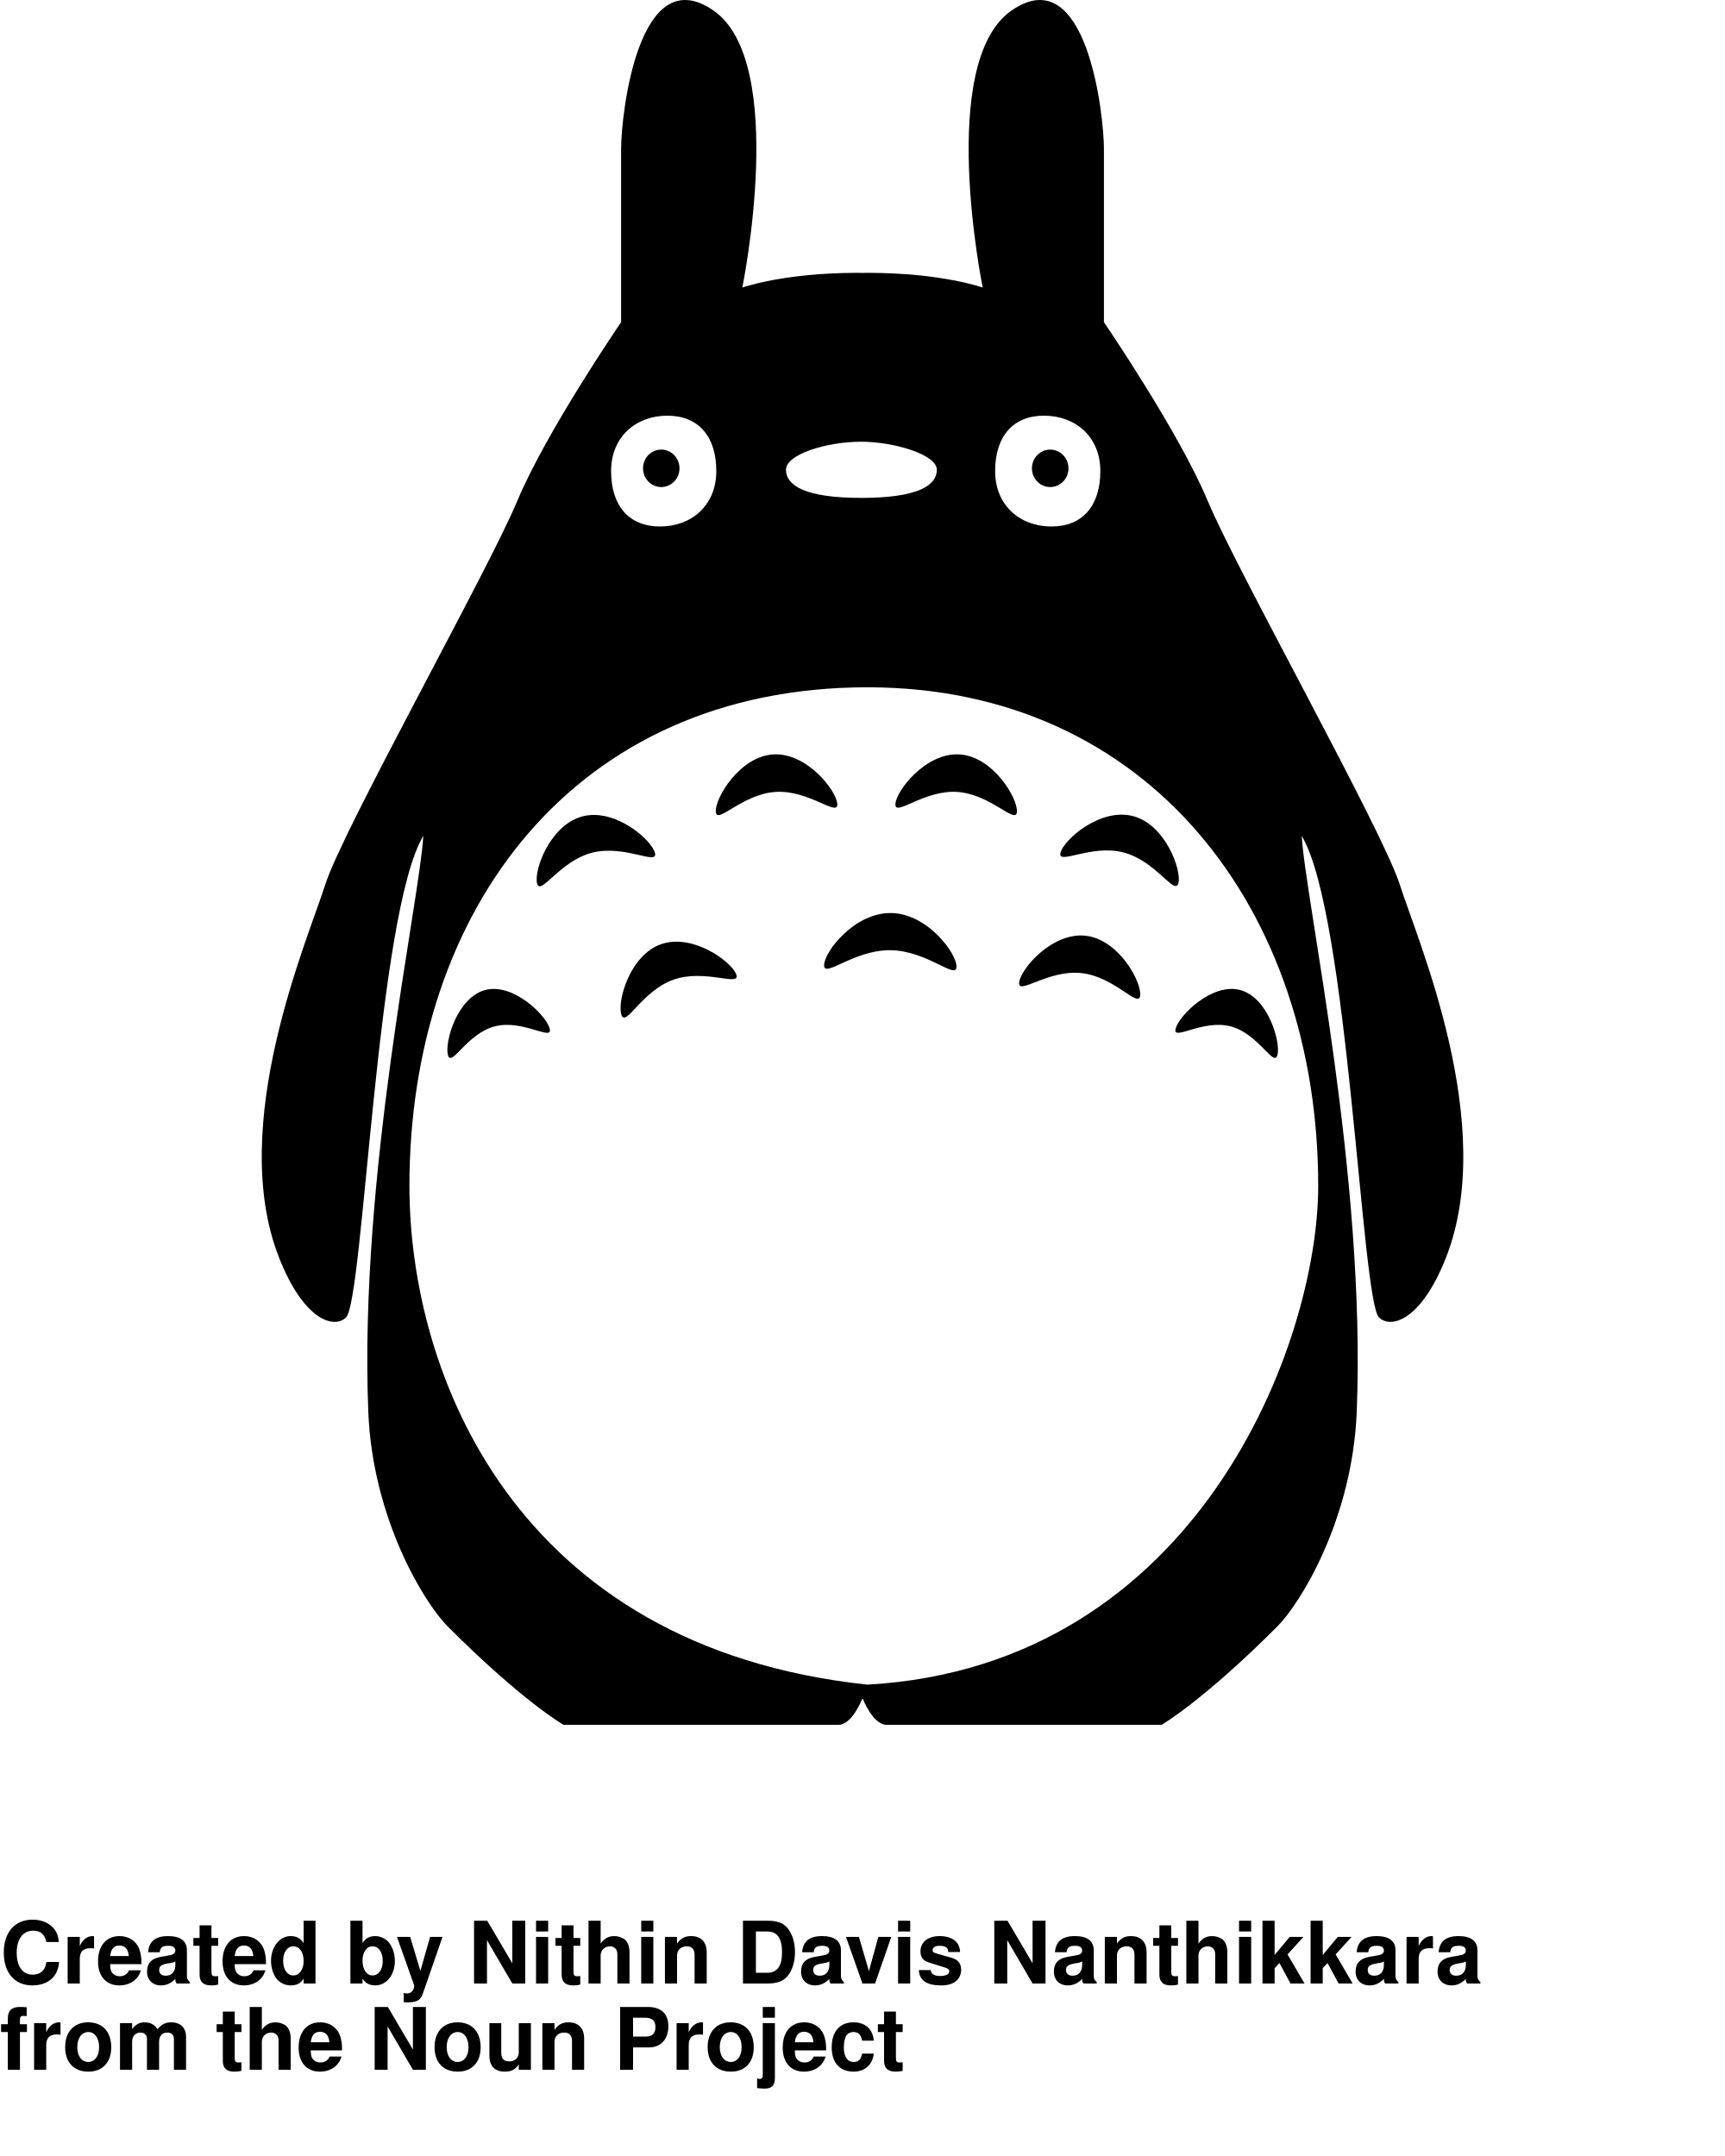
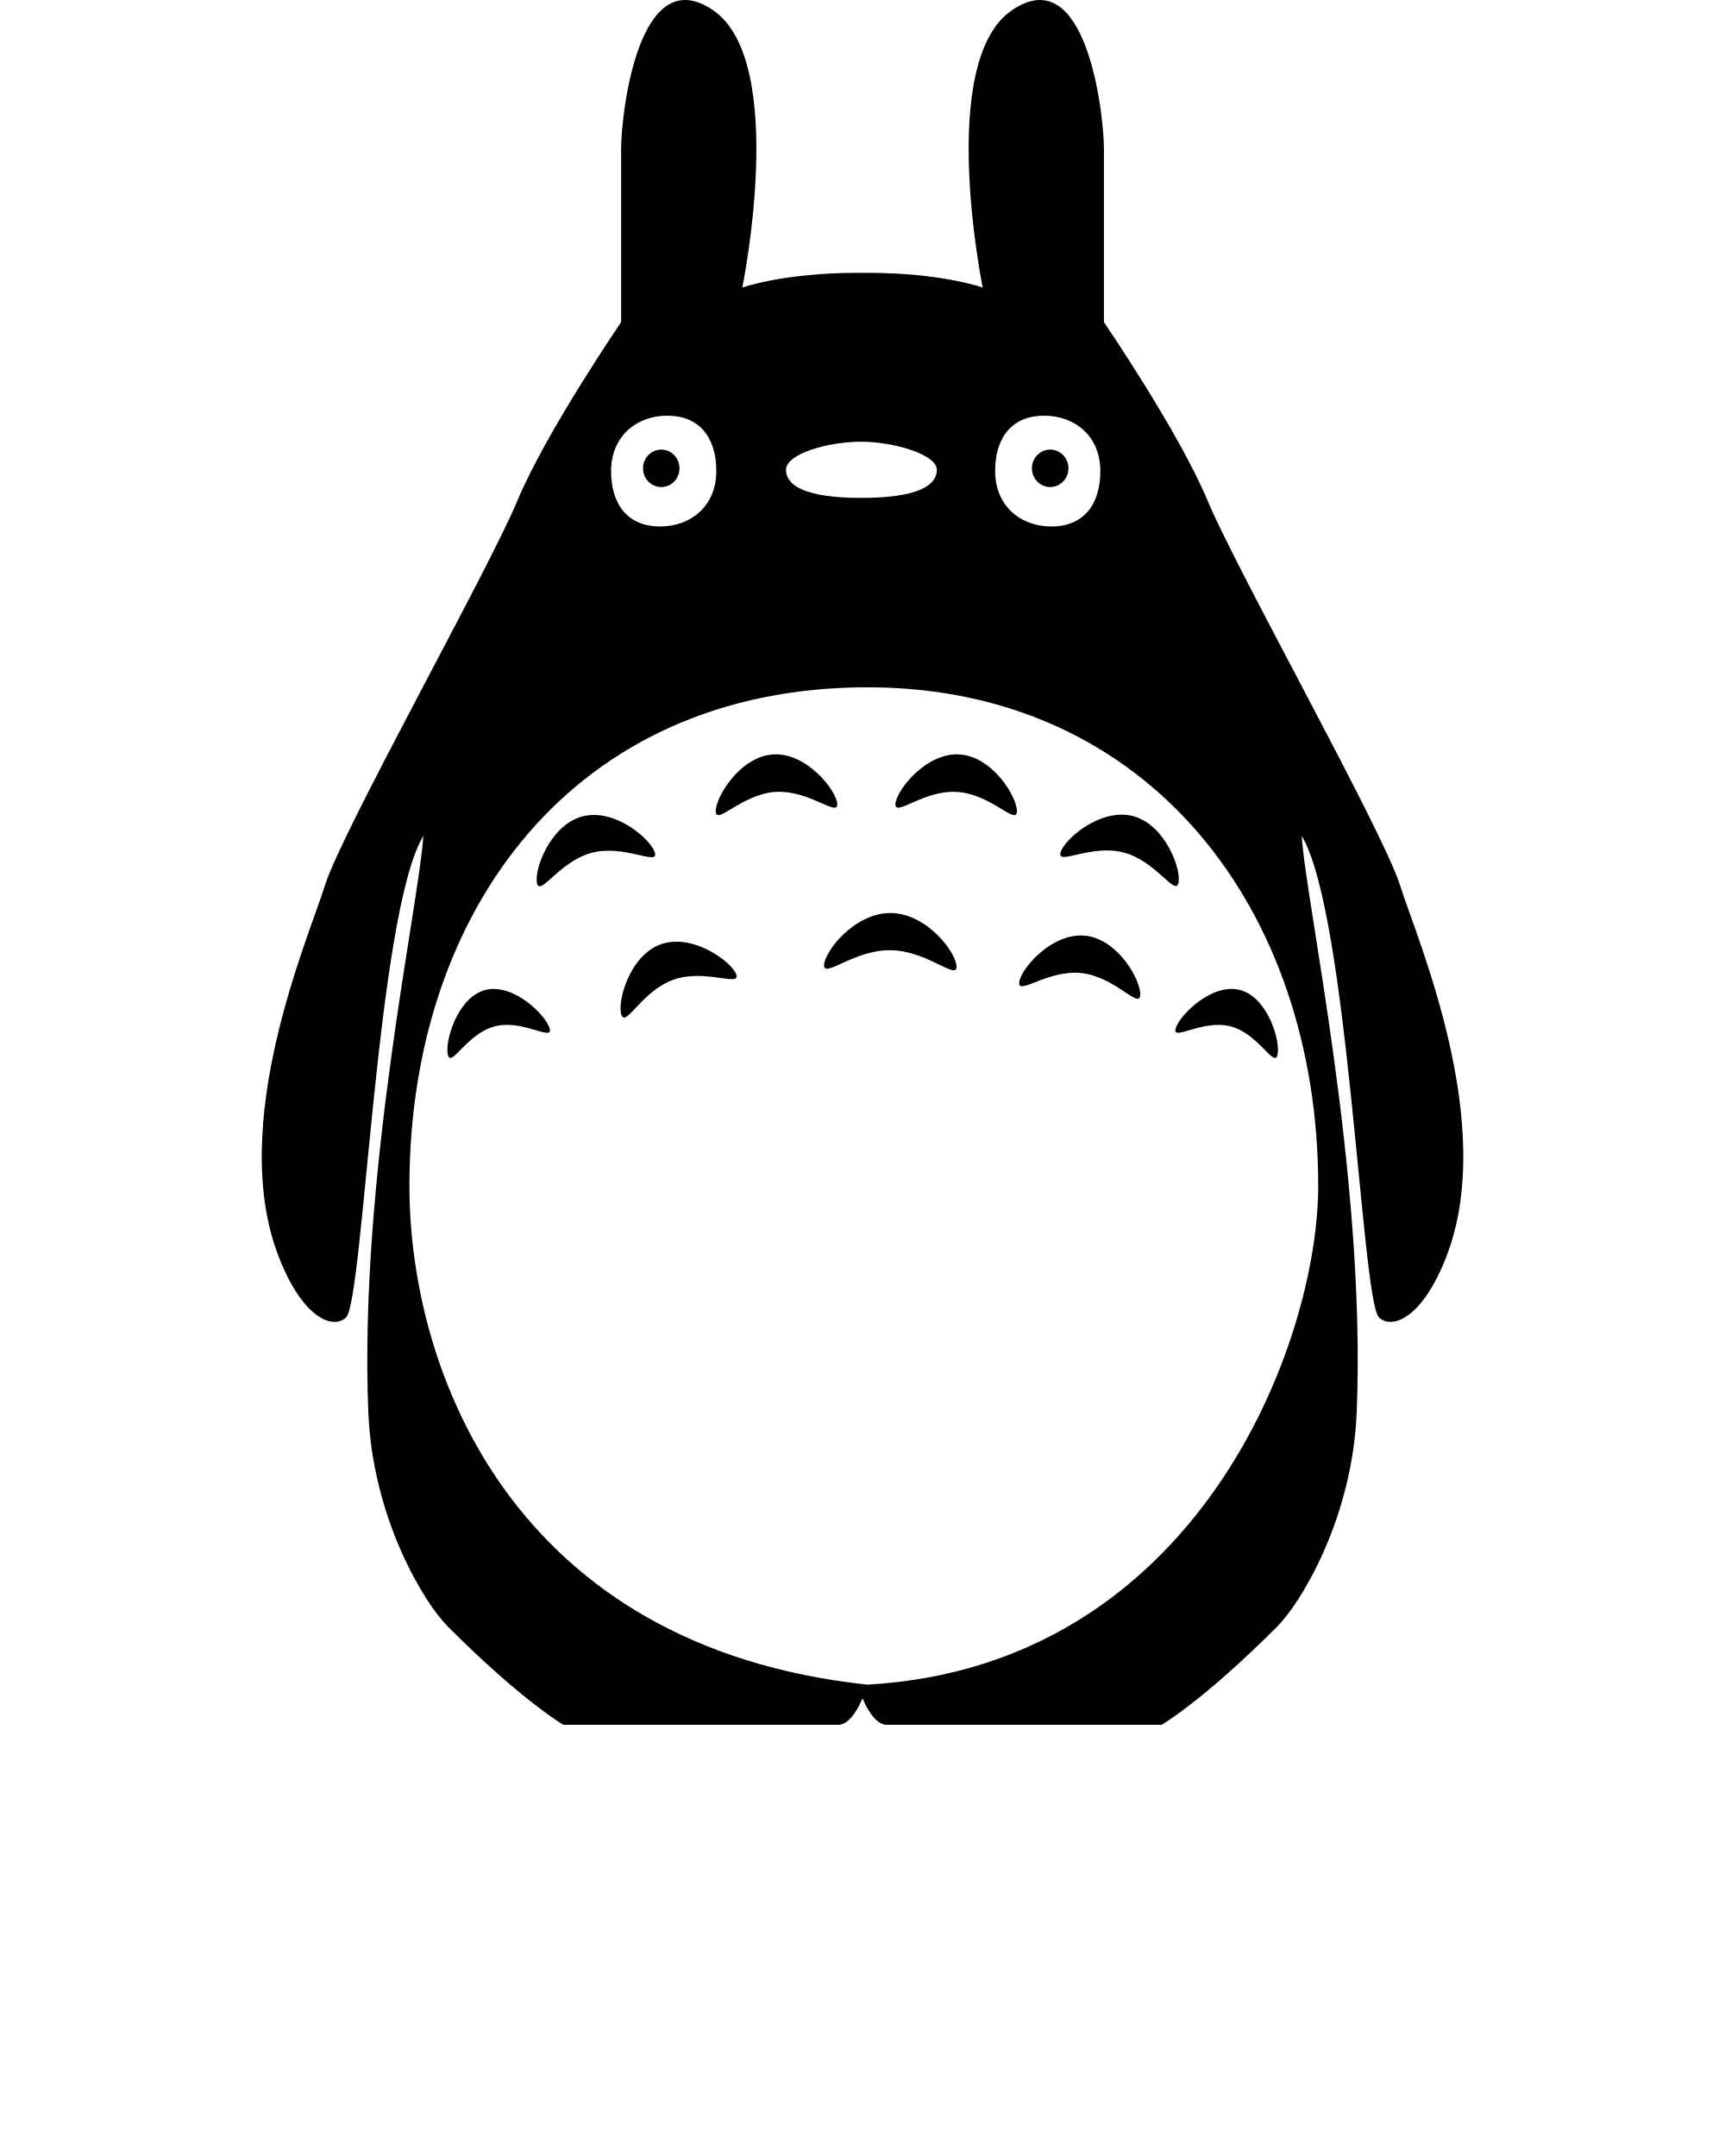
<svg xmlns="http://www.w3.org/2000/svg" version="1.1" x="0px" y="0px" viewBox="0 0 100 125" enable-background="new 0 0 100 100" xml:space="preserve">
  <g>
    <g>
      <ellipse fill="#000000" cx="38.334" cy="27.152" rx="1.057" ry="1.086" />
      <ellipse fill="#000000" cx="60.881" cy="27.152" rx="1.059" ry="1.086" />
      <path fill="#000000" d="M81.155,51.309c-1.004-3.179-9.463-18.238-11.136-22.254c-1.673-4.015-6.023-10.375-6.023-10.375    s0-8.03,0-10.039c0-2.008-1.004-11.043-5.355-8.032c-4.35,3.013-1.672,16.064-1.672,16.064s-2.36-0.855-6.694-0.855    c-0.094,0-0.183,0.003-0.275,0.005c-0.092-0.001-0.18-0.005-0.275-0.005c-4.332,0-6.692,0.855-6.692,0.855    s2.677-13.051-1.673-16.064c-4.35-3.011-5.354,6.024-5.354,8.032c0,2.008,0,10.039,0,10.039s-4.351,6.36-6.024,10.375    c-1.672,4.017-10.131,19.076-11.135,22.254c-1.004,3.179-5.689,13.889-2.678,21.585c1.441,3.681,3.208,4.164,3.892,3.486    c1.019-1.012,1.762-23.38,4.479-27.918c-0.215,3.794-3.74,19.722-3.189,33.395c0.25,6.215,3.256,11.097,4.616,12.455    c4.35,4.35,6.697,5.688,6.697,5.688s15.148,0,15.942,0c0.795,0,1.375-1.5,1.375-1.5L50,98.503l0.021-0.003    c0,0,0.581,1.5,1.375,1.5s15.943,0,15.943,0s2.346-1.339,6.696-5.688c1.36-1.358,4.366-6.24,4.616-12.455    c0.551-13.673-2.974-29.601-3.188-33.395C78.178,53,78.921,75.368,79.941,76.38c0.684,0.678,2.451,0.194,3.892-3.486    C86.845,65.197,82.159,54.487,81.155,51.309z M60.525,24.1c1.803,0,3.263,1.203,3.263,3.213s-1.033,3.212-2.836,3.212    c-1.802,0-3.263-1.202-3.263-3.212S58.724,24.1,60.525,24.1z M49.936,25.61c1.837,0,4.373,0.728,4.373,1.629    c0,0.899-1.086,1.628-4.373,1.628c-3.285,0-4.372-0.729-4.372-1.628C45.564,26.337,47.907,25.61,49.936,25.61z M38.689,24.1    c1.803,0,2.836,1.203,2.836,3.213s-1.46,3.212-3.263,3.212c-1.802,0-2.836-1.202-2.836-3.212S36.888,24.1,38.689,24.1z     M76.418,68.758c0,9.058-6.936,27.824-26.128,28.914C29.77,95.488,23.735,79.561,23.735,68.758c0-15.966,9.525-28.91,26.555-28.91    C66.646,39.848,76.418,52.792,76.418,68.758z" />
      <path fill="#000000" d="M55.63,43.74c-1.945-0.126-3.671,2.089-3.721,2.872c-0.051,0.782,1.636-0.824,3.581-0.698    c1.944,0.124,3.412,1.931,3.462,1.149C59.003,46.28,57.574,43.864,55.63,43.74z" />
      <path fill="#000000" d="M51.65,52.936c-2.122-0.025-3.868,2.248-3.877,3.024c-0.01,0.776,1.73-0.894,3.852-0.869    c2.12,0.025,3.818,1.737,3.827,0.96C55.463,55.276,53.771,52.961,51.65,52.936z" />
      <path fill="#000000" d="M68.312,51.203c0.196-0.76-0.752-3.402-2.638-3.89c-1.888-0.488-3.999,1.362-4.195,2.121    c-0.196,0.76,1.762-0.5,3.649-0.012C67.014,49.912,68.115,51.961,68.312,51.203z" />
      <path fill="#000000" d="M62.926,54.251c-1.938-0.21-3.759,1.926-3.844,2.706c-0.084,0.78,1.671-0.75,3.608-0.54    c1.938,0.209,3.325,2.079,3.409,1.3C66.185,56.937,64.863,54.46,62.926,54.251z" />
      <path fill="#000000" d="M71.335,59.505c1.63,0.423,2.522,2.419,2.72,1.661c0.196-0.76-0.544-3.347-2.173-3.77    c-1.63-0.421-3.532,1.482-3.729,2.241C67.955,60.397,69.705,59.084,71.335,59.505z" />
      <path fill="#000000" d="M48.538,46.612c-0.05-0.783-1.775-2.998-3.72-2.872c-1.945,0.124-3.374,2.54-3.323,3.323    c0.05,0.782,1.517-1.025,3.462-1.149C46.902,45.788,48.587,47.394,48.538,46.612z" />
      <path fill="#000000" d="M37.968,49.45c-0.196-0.76-2.307-2.61-4.194-2.12c-1.887,0.488-2.835,3.128-2.639,3.888    c0.196,0.76,1.297-1.291,3.185-1.779C36.207,48.95,38.166,50.208,37.968,49.45z" />
      <path fill="#000000" d="M38.324,54.742c-1.838,0.646-2.56,3.358-2.299,4.1c0.259,0.738,1.183-1.396,3.022-2.044    c1.838-0.646,3.896,0.442,3.637-0.297C42.423,55.761,40.163,54.097,38.324,54.742z" />
      <path fill="#000000" d="M28.139,57.396c-1.63,0.423-2.37,3.01-2.173,3.77c0.196,0.758,1.089-1.238,2.719-1.661    c1.629-0.421,3.378,0.893,3.182,0.133C31.671,58.879,29.768,56.976,28.139,57.396z" />
    </g>
  </g>
-   <text x="0" y="115" fill="#000000" font-size="5px" font-weight="bold" font-family="'Helvetica Neue', Helvetica, Arial-Unicode, Arial, Sans-serif">Created by Nithin Davis Nanthikkara</text>
-   <text x="0" y="120" fill="#000000" font-size="5px" font-weight="bold" font-family="'Helvetica Neue', Helvetica, Arial-Unicode, Arial, Sans-serif">from the Noun Project</text>
</svg>
